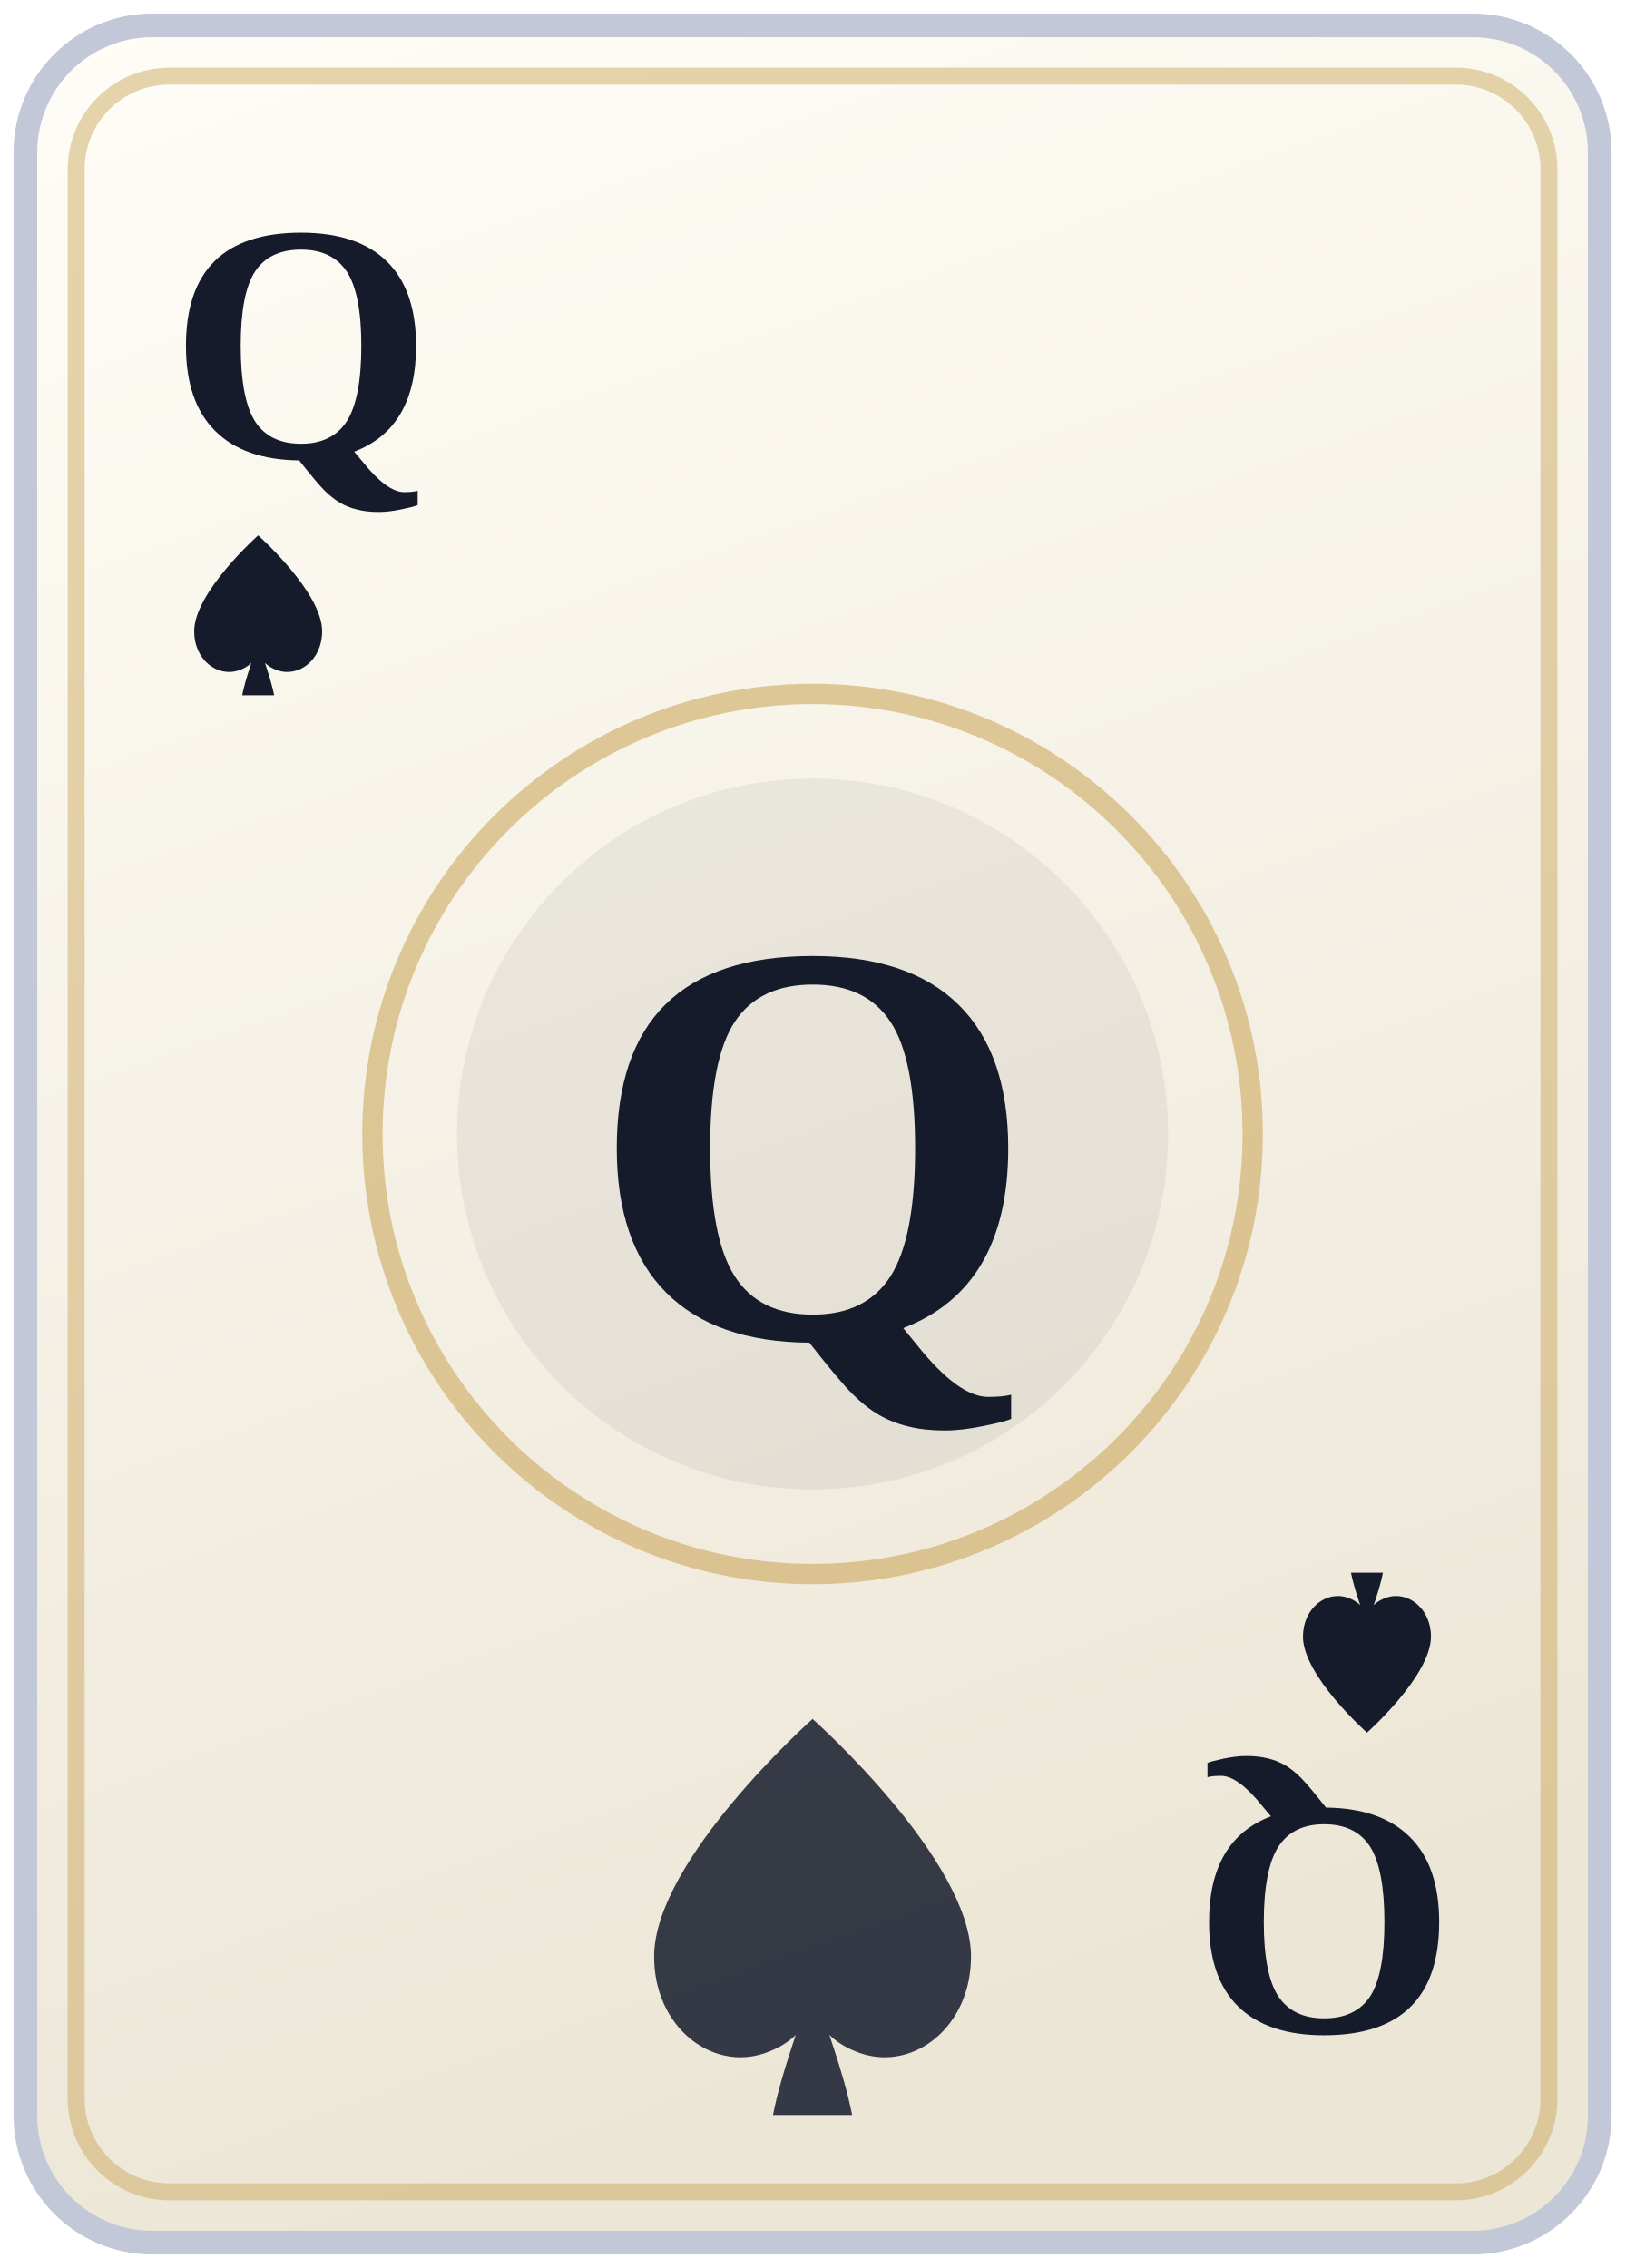
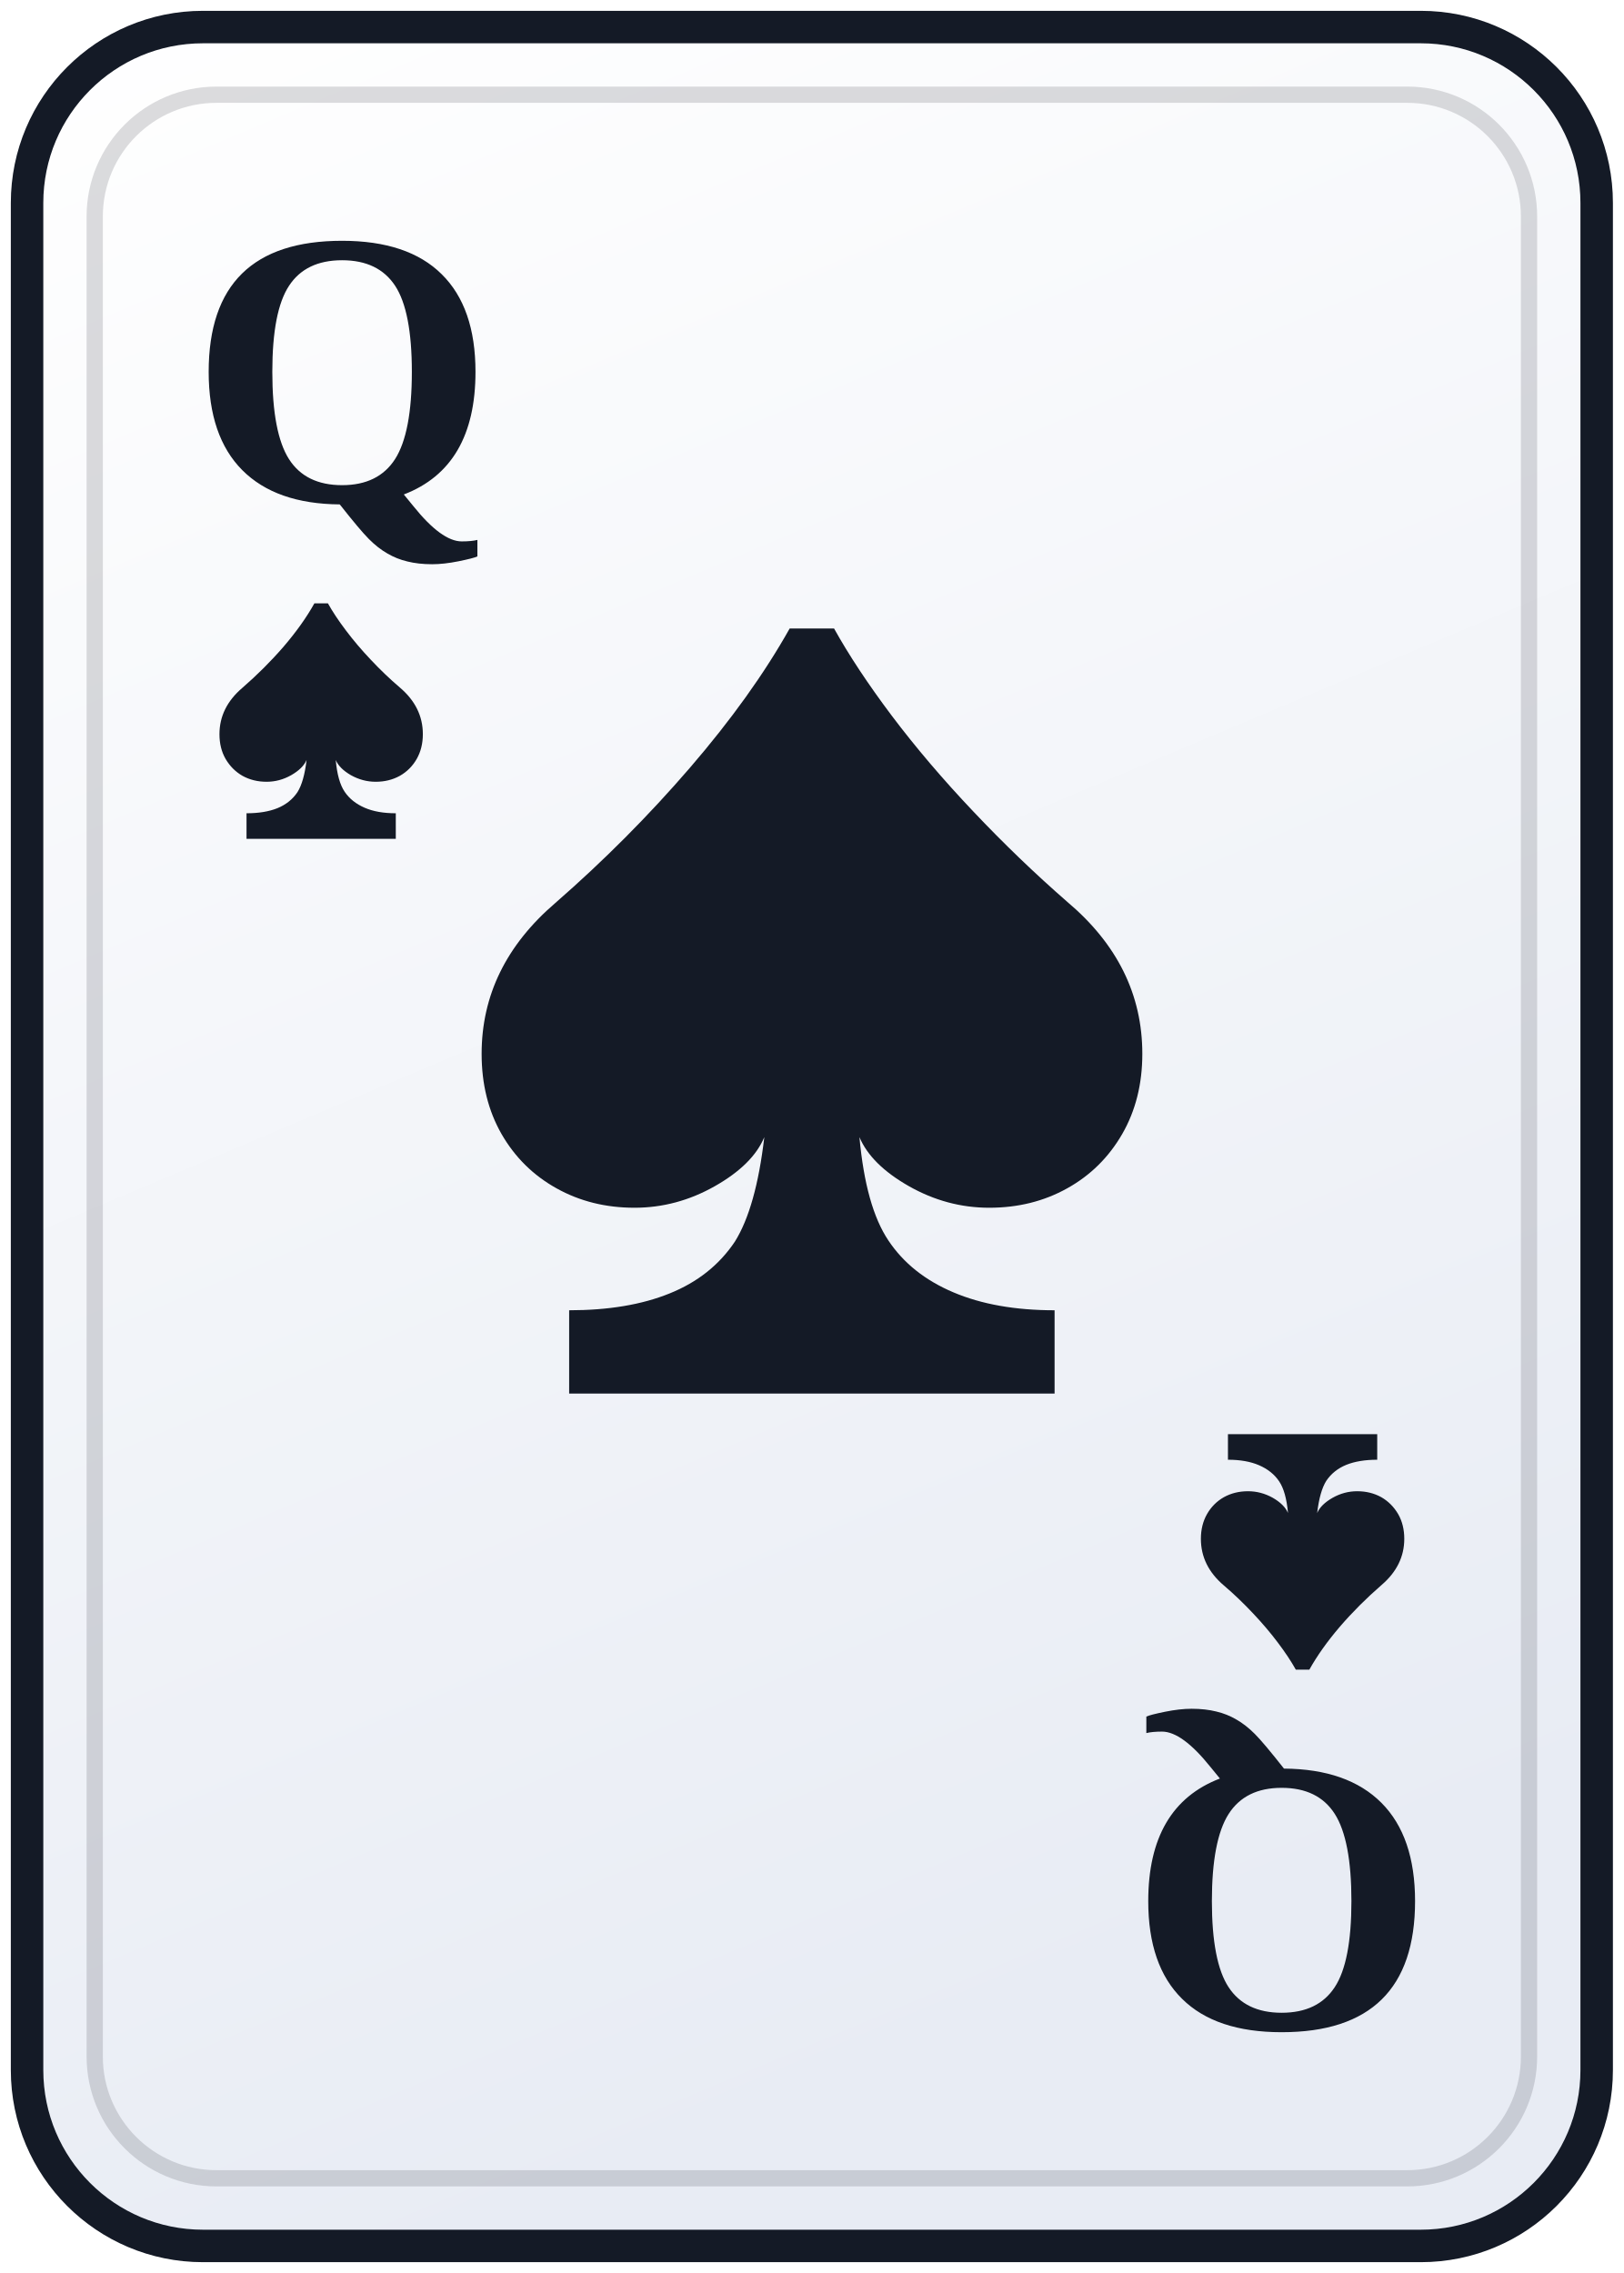
- <svg xmlns="http://www.w3.org/2000/svg" viewBox="0 0 96 134" width="96" height="134">
+ <svg xmlns="http://www.w3.org/2000/svg" viewBox="0 0 120 168" width="120" height="168">
  <defs>
-     <linearGradient id="paper2" x1="0" y1="0" x2="0.25" y2="1">
-       <stop offset="0" stop-color="#fffdf7" />
-       <stop offset="1" stop-color="#ece6d6" />
+     <linearGradient id="paper" x1="0" y1="0" x2="0.3" y2="1">
+       <stop offset="0" stop-color="#ffffff" />
+       <stop offset="1" stop-color="#e8ecf4" />
    </linearGradient>
  </defs>
-   <rect x="1.5" y="1.5" width="93" height="131" rx="7.5" fill="url(#paper2)" stroke="#c2c8d8" stroke-width="1.4" />
-   <rect x="4.5" y="4.5" width="87" height="125" rx="5.5" fill="none" stroke="#c9a253" stroke-opacity="0.45" />
-   <text x="10" y="27" font-family="Georgia,'Times New Roman',serif" font-weight="700" font-size="20" fill="#151b2b">Q</text>
-   <path d="M50 6C50 6 14 38 14 60c0 16 13 26 25 22 6-2 10-6 11-11 1 5 5 9 11 11 12 4 25-6 25-22C86 38 50 6 50 6Z M50 66c-3 10-7 20-9 30h18c-2-10-6-20-9-30Z" transform="translate(10,31) scale(0.105)" fill="#151b2b" />
-   <circle cx="48" cy="67" r="26" fill="none" stroke="#c9a253" stroke-opacity="0.55" stroke-width="1.2" />
-   <circle cx="48" cy="67" r="21" fill="#151b2b" fill-opacity="0.06" />
-   <text x="48" y="79" text-anchor="middle" font-family="Georgia,'Times New Roman',serif" font-weight="700" font-size="34" fill="#151b2b">Q</text>
-   <path d="M50 6C50 6 14 38 14 60c0 16 13 26 25 22 6-2 10-6 11-11 1 5 5 9 11 11 12 4 25-6 25-22C86 38 50 6 50 6Z M50 66c-3 10-7 20-9 30h18c-2-10-6-20-9-30Z" transform="translate(35,100) scale(0.26)" fill="#151b2b" opacity="0.85" />
-   <g transform="rotate(180 48 67)">
-     <text x="10" y="27" font-family="Georgia,'Times New Roman',serif" font-weight="700" font-size="20" fill="#151b2b">Q</text>
-     <path d="M50 6C50 6 14 38 14 60c0 16 13 26 25 22 6-2 10-6 11-11 1 5 5 9 11 11 12 4 25-6 25-22C86 38 50 6 50 6Z M50 66c-3 10-7 20-9 30h18c-2-10-6-20-9-30Z" transform="translate(10,31) scale(0.105)" fill="#151b2b" />
+   <rect x="2" y="2" width="116" height="164" rx="13" fill="url(#paper)" stroke="#141a26" stroke-width="2.4" />
+   <rect x="7" y="7" width="106" height="154" rx="9" fill="none" stroke="#141a26" stroke-opacity="0.15" stroke-width="1.2" />
+   <g fill="#141a26">
+     <text x="14" y="37" font-family="Georgia,'Times New Roman',serif" font-size="29" font-weight="700">Q</text>
+     <text x="15" y="62" font-family="'Segoe UI Symbol','Apple Symbols','Noto Sans Symbols 2','DejaVu Sans',serif" font-size="24">♠</text>
+   </g>
+   <text x="60" y="103" text-anchor="middle" font-family="'Segoe UI Symbol','Apple Symbols','Noto Sans Symbols 2','DejaVu Sans',serif" font-size="78" fill="#141a26">♠</text>
+   <g transform="rotate(180 60 84)">
+     <g fill="#141a26">
+       <text x="14" y="37" font-family="Georgia,'Times New Roman',serif" font-size="29" font-weight="700">Q</text>
+       <text x="15" y="62" font-family="'Segoe UI Symbol','Apple Symbols','Noto Sans Symbols 2','DejaVu Sans',serif" font-size="24">♠</text>
+     </g>
  </g>
</svg>
